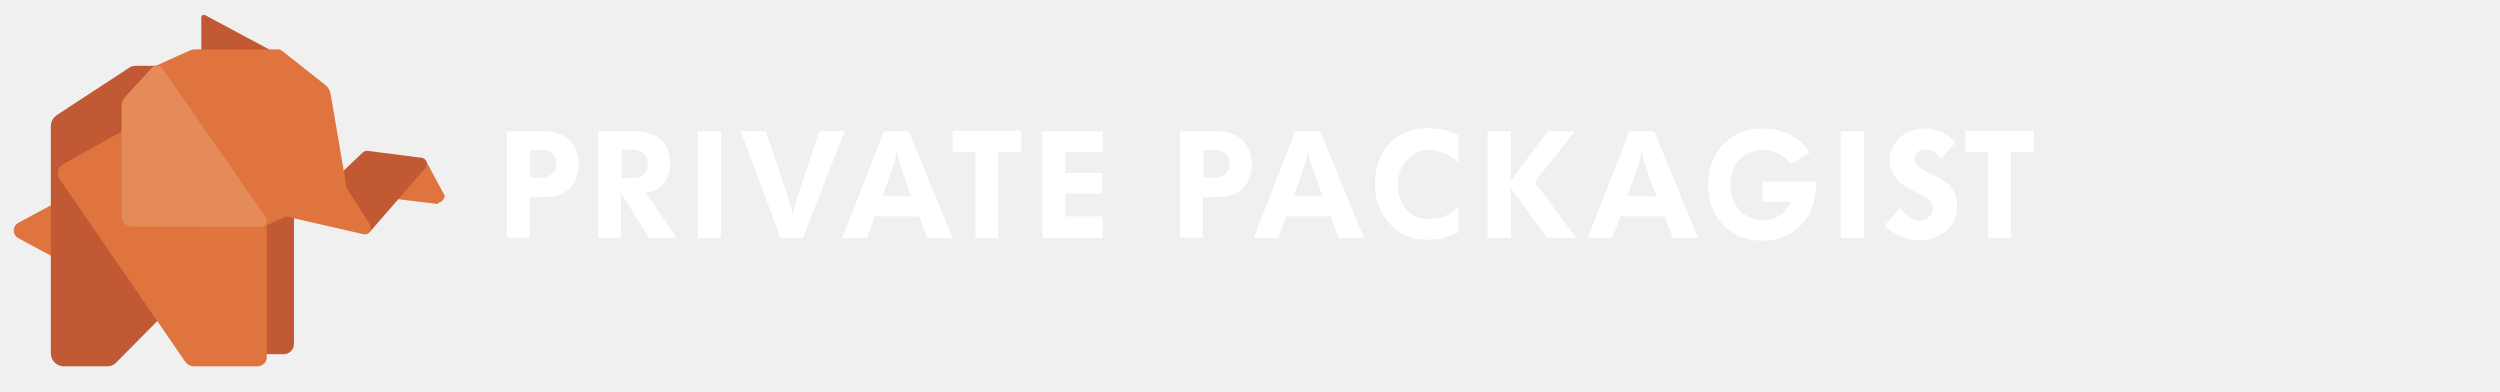
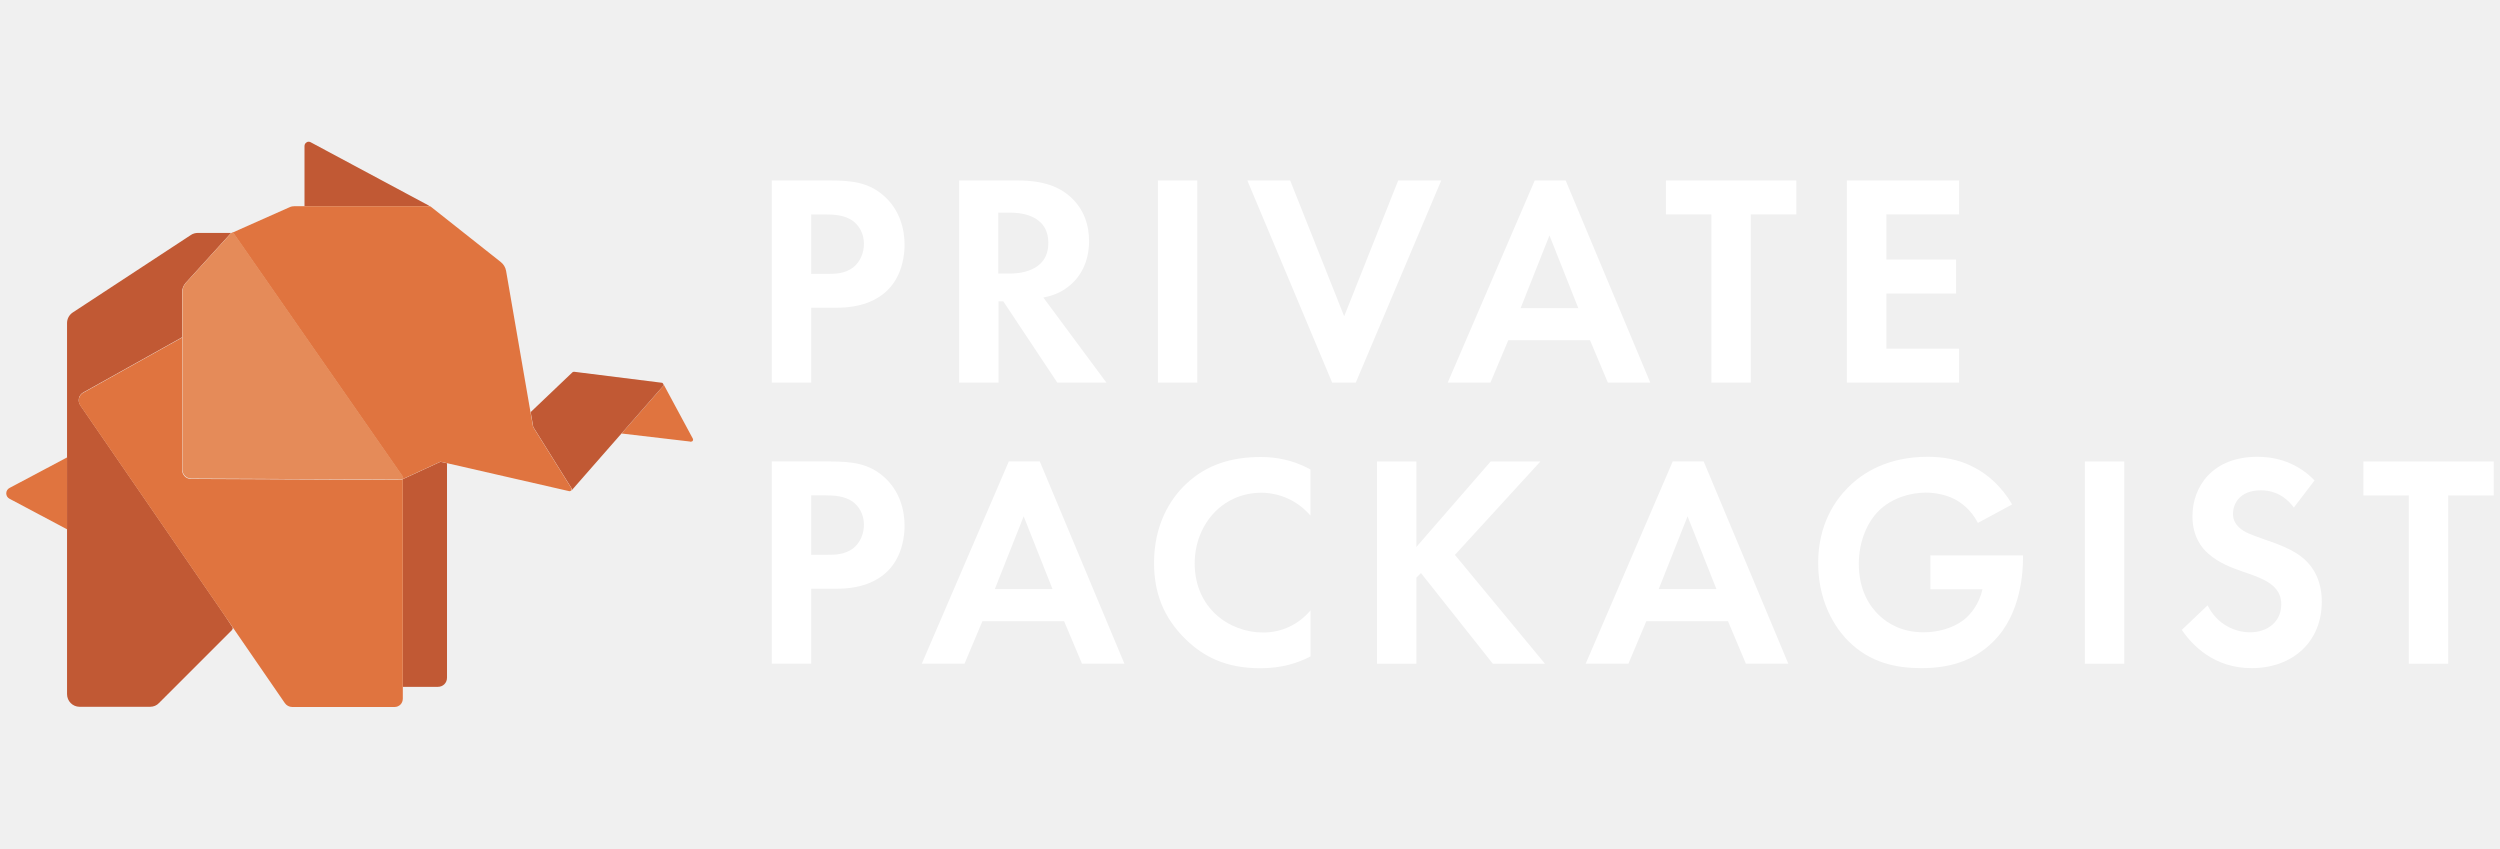
- <svg xmlns="http://www.w3.org/2000/svg" version="1.1" id="Layer_1" x="0px" y="0px" viewBox="0 0 780 122" style="enable-background:new 0 0 780 122;" xml:space="preserve">
-   <defs id="defs287" />
-   <style type="text/css" id="style224">
- 	.st0{fill:#E0743F;stroke:#E0743F;stroke-width:2.934;stroke-linecap:round;stroke-linejoin:round;stroke-miterlimit:10;}
- 	.st1{fill:#C15934;stroke:#C15934;stroke-width:2.934;stroke-linecap:round;stroke-linejoin:round;stroke-miterlimit:10;}
- 	.st2{fill:#C15934;}
- 	.st3{fill:#E58B59;stroke:#E58B59;stroke-width:2.934;stroke-linecap:round;stroke-linejoin:round;stroke-miterlimit:10;}
- 	.st4{fill:#fff;}
- </style>
-   <g id="g248" transform="matrix(1.346434,0,0,1.346434,-22.01681,-18.83133)">
-     <path class="st0" d="m 29.5,62.5 -8.2,4.4 c -0.4,0.2 -0.4,0.8 0,1 l 8.2,4.4 c 0.4,0.2 0.9,-0.1 0.9,-0.5 V 63 c 0,-0.4 -0.5,-0.7 -0.9,-0.5 z" id="path226" />
-     <path class="st1" d="M 82,94.6 H 76.7 V 65.2 l 5.6,-2.6 0.7,0.2 v 30.9 c 0,0.5 -0.4,0.9 -1,0.9 z" id="path228" />
-     <path class="st0" d="m 108,58.6 5.8,-6.6 c 0,0 4.2,7.9 4.2,7.8 z" id="path230" />
-     <path class="st1" d="m 46.3,37.7 c -0.2,0.3 -0.4,0.6 -0.4,1 v 5.8 c 0,0.5 -0.3,1.1 -0.8,1.3 L 32.3,53 c -0.8,0.4 -1,1.4 -0.5,2.1 L 52.6,86.5 42.2,97 c -0.3,0.3 -0.6,0.4 -1.1,0.4 h -10 c -0.8,0 -1.5,-0.7 -1.5,-1.5 V 43.2 c 0,-0.5 0.2,-1 0.7,-1.3 l 16.8,-11 c 0.2,-0.2 0.5,-0.2 0.8,-0.2 h 4.9 z" id="path232" />
-     <path class="st0" d="M 76.7,96.6 V 65.2 L 46.9,65.1 c -0.5,0 -1,-0.4 -1,-1 V 45.4 l -14.2,7.9 c -0.5,0.3 -0.6,0.9 -0.3,1.4 L 60.5,97 c 0.2,0.3 0.5,0.4 0.8,0.4 h 14.5 c 0.6,0.1 1,-0.3 0.9,-0.8 z" id="path234" />
-     <g id="g240">
-       <path class="st2" d="m 63.6,27.3 c -0.2,0 -0.3,-0.1 -0.3,-0.3 v -9 c 0,-0.1 0.1,-0.2 0.1,-0.3 0.1,0 0.1,0 0.2,0 0,0 0.1,0 0.1,0 l 16.8,9 c 0.1,0.1 0.2,0.2 0.1,0.3 0,0.1 -0.1,0.2 -0.3,0.2 0.1,0.1 -16.7,0.1 -16.7,0.1 z" id="path236" />
-       <path class="st2" d="m 63.6,18 16.8,9 H 63.6 v -9 m 0,-0.6 c -0.1,0 -0.2,0 -0.3,0.1 C 63.1,17.6 63,17.8 63,18 v 9 c 0,0.3 0.3,0.6 0.6,0.6 h 16.8 c 0.3,0 0.5,-0.2 0.6,-0.4 0.1,-0.2 -0.1,-0.5 -0.3,-0.7 l -16.8,-9 c -0.1,0 -0.2,-0.1 -0.3,-0.1 z" id="path238" />
-     </g>
-     <polygon class="st1" points="113.8,52 100.9,66.8 95.3,58.1 95,56.5 101.4,50.4 " id="polygon242" />
-     <path class="st0" d="M 82.4,62.6 76.8,65.2 52.8,30.7 61,27 c 0.2,-0.1 0.4,-0.1 0.7,-0.1 h 19.1 l 10,7.9 c 0.4,0.3 0.6,0.7 0.7,1.1 l 3.8,22.2 5.5,8.7 z" id="path244" />
-     <path class="st3" d="m 46.9,65 29.8,0.1 -24,-34.5 -6.4,7 C 46.1,38 46,38.4 46,38.8 V 64 c 0,0.6 0.4,1 0.9,1 z" id="path246" />
-   </g>
-   <g id="g282" transform="matrix(1.427728,0,0,1.427728,-32.73728,-29.56748)">
-     <path class="st4" d="m 140,49.4 c 0.7,0 1.3,0 1.9,0 2.5,0.1 4.7,0.7 6.2,2.9 0.5,0.7 1.3,2.1 1.3,4.4 0,1.1 -0.2,3.4 -2.1,5.3 -1.9,1.8 -4.4,1.8 -6.9,1.8 h -1.7 v 8.8 h -5 V 49.4 Z m -1.2,10.1 h 2 c 0.6,0 1.1,0 1.7,-0.2 1.8,-0.5 2,-2.1 2,-2.8 0,-2 -1.3,-2.7 -2,-2.9 -0.4,-0.1 -0.8,-0.1 -1.6,-0.1 h -2.1 z" id="path250" />
-     <path class="st4" d="m 160.1,49.4 c 0.6,0 1.2,0 1.8,0 2.5,0.1 5,0.7 6.4,3 1,1.6 1.1,3.3 1.1,3.9 0,2.1 -0.8,4.4 -2.7,5.6 -0.7,0.4 -1.1,0.6 -2.6,0.9 l 6.7,9.9 h -6 l -6.2,-9.8 v 9.8 h -4.9 V 49.4 Z m -1.3,10.2 h 1.8 c 1.4,0 2.7,-0.1 3.5,-1.5 0.2,-0.3 0.4,-0.8 0.4,-1.7 0,-0.3 0,-1.2 -0.7,-1.9 -0.9,-1 -2.1,-1.1 -3.3,-1.1 h -1.7 z" id="path252" />
-     <path class="st4" d="m 180.5,72.7 h -5.1 V 49.4 h 5.1 z" id="path254" />
-     <path class="st4" d="m 190.3,49.4 4.5,13.4 c 0.3,1 0.6,2 0.9,3.1 0.2,0.6 0.3,1.2 0.4,1.8 0.4,-1.4 0.7,-2.7 1.1,-4 0.3,-0.9 0.6,-1.8 0.9,-2.7 L 202,49.4 h 5.5 l -9.1,23.3 h -4.9 l -8.7,-23.3 z" id="path256" />
-     <path class="st4" d="m 221.5,49.4 9.6,23.3 h -5.5 L 223.8,68 h -9.7 l -1.7,4.7 H 207 l 9.1,-23.3 z m 0.6,14.2 c -0.6,-1.6 -1.2,-3.2 -1.7,-4.7 -1.1,-3 -1.3,-3.8 -1.5,-5.4 -0.1,0.5 -0.1,1 -0.2,1.4 -0.3,1.1 -0.9,3 -1.3,4.1 -0.5,1.5 -1.1,3 -1.6,4.6 z" id="path258" />
-     <path class="st4" d="m 246.1,49.4 v 4.5 h -5 v 18.8 h -5 V 53.9 h -5 v -4.6 h 15 z" id="path260" />
-     <path class="st4" d="m 263.9,49.4 v 4.5 h -8.2 v 4.6 h 8 V 63 h -8 v 5 h 8.2 v 4.7 H 250.7 V 49.4 Z" id="path262" />
-     <path class="st4" d="m 287.1,49.4 c 0.7,0 1.3,0 1.9,0 2.5,0.1 4.7,0.7 6.2,2.9 0.5,0.7 1.3,2.1 1.3,4.4 0,1.1 -0.2,3.4 -2.1,5.3 -1.9,1.8 -4.4,1.8 -6.9,1.8 h -1.7 v 8.8 h -5 V 49.4 Z m -1.2,10.1 h 2 c 0.6,0 1.1,0 1.7,-0.2 1.8,-0.5 2,-2.1 2,-2.8 0,-2 -1.3,-2.7 -2,-2.9 -0.4,-0.1 -0.8,-0.1 -1.6,-0.1 h -2.1 z" id="path264" />
-     <path class="st4" d="m 311.4,49.4 9.6,23.3 h -5.5 L 313.7,68 H 304 l -1.7,4.7 h -5.4 L 306,49.4 Z m 0.6,14.2 c -0.6,-1.6 -1.2,-3.2 -1.7,-4.7 -1.1,-3 -1.3,-3.8 -1.5,-5.4 -0.1,0.5 -0.1,1 -0.2,1.4 -0.3,1.1 -0.9,3 -1.3,4.1 -0.5,1.5 -1.1,3 -1.6,4.6 z" id="path266" />
-     <path class="st4" d="m 341.5,56.1 c -0.8,-0.7 -3,-2.6 -6.2,-2.6 -0.6,0 -1.9,0 -3.3,0.8 -1.4,0.8 -3.6,2.9 -3.6,6.9 0,0.5 0,1.6 0.5,2.9 0.5,1.6 2.1,4.5 6.5,4.5 0.3,0 0.9,0 1.8,-0.2 0.6,-0.1 2.1,-0.6 3.2,-1.4 0.4,-0.3 0.8,-0.6 1.2,-0.9 v 5.4 c -1.1,0.4 -3.4,1.6 -6.7,1.6 -1.2,0 -4.6,-0.1 -7.3,-2.5 -1.5,-1.3 -4.2,-4.4 -4.2,-9.7 0,-2.1 0.5,-4.5 1.4,-6.4 0.3,-0.5 0.7,-1.3 1.7,-2.3 1.1,-1.2 2.4,-2.2 3.9,-2.7 1.9,-0.7 3.8,-0.8 4.4,-0.8 0.8,0 2.9,0.1 5,0.8 0.6,0.2 1.3,0.5 1.8,0.8 v 5.8 z" id="path268" />
-     <path class="st4" d="m 353.3,59.9 7.8,-10.5 h 6 l -8.8,11.1 9.1,12.2 H 361 L 353.1,61.8 V 72.7 H 348 V 49.4 h 5.1 v 10.5 z" id="path270" />
-     <path class="st4" d="m 384.4,49.4 9.6,23.3 h -5.5 L 386.7,68 H 377 l -1.7,4.7 h -5.4 L 379,49.4 Z m 0.5,14.2 c -0.6,-1.6 -1.2,-3.2 -1.7,-4.7 -1.1,-3 -1.3,-3.8 -1.5,-5.4 -0.1,0.5 -0.1,1 -0.2,1.4 -0.3,1.1 -0.9,3 -1.3,4.1 -0.5,1.5 -1.1,3 -1.6,4.6 z" id="path272" />
-     <path class="st4" d="m 414.3,56.5 c -0.2,-0.2 -0.4,-0.6 -0.9,-1 -0.8,-0.7 -2.5,-2 -5.3,-2 -1.7,0 -3.1,0.5 -4.5,1.6 -2.4,2 -2.5,4.8 -2.5,5.9 0,0.8 0,2.8 1.3,4.8 0.7,1 2.4,3 5.8,3 2.9,0 4.5,-1.5 5.1,-2.3 0.4,-0.6 0.7,-1.2 1,-1.7 h -6.2 v -4.4 h 11.7 c 0,1.3 0.1,5 -2.3,8.3 -3.1,4.3 -7.8,4.6 -9.5,4.6 -0.9,0 -2,-0.1 -2.8,-0.3 -1.6,-0.3 -4.6,-1.2 -6.9,-4.6 -0.9,-1.3 -2.1,-3.5 -2.1,-7.3 0,-1.6 0.2,-2.6 0.3,-3.2 0.2,-0.9 0.9,-3.3 2.7,-5.3 0.3,-0.3 0.9,-0.9 1.7,-1.6 2.1,-1.6 4.6,-2.2 7.3,-2.2 3.6,0 5.8,1.2 7,2 1.1,0.7 1.8,1.5 2.1,1.8 0.5,0.6 0.7,0.9 1.1,1.5 z" id="path274" />
-     <path class="st4" d="m 430.3,72.7 h -5.1 V 49.4 h 5.1 z" id="path276" />
-     <path class="st4" d="m 447.1,55.5 c -0.3,-0.4 -1.5,-2.2 -3.4,-2.2 -1.3,0 -2.4,0.8 -2.4,2.1 0,1.8 2.2,2.6 3.3,3.2 2.2,1 2.9,1.4 3.8,2.1 0.9,0.8 2.2,2.2 2.2,5 0,2.9 -1.4,4.6 -2.2,5.3 -0.2,0.2 -0.8,0.8 -1.7,1.2 -1.7,0.9 -3.6,1 -4.3,1 -0.5,0 -2.3,-0.1 -3.9,-0.7 -1.8,-0.7 -3.3,-2.2 -3.7,-2.6 l 3.4,-3.7 c 1.1,1.2 2.4,2.7 4.3,2.7 1.5,0 2.8,-1.1 2.8,-2.7 0,-0.5 -0.1,-0.9 -0.4,-1.3 -0.6,-1 -2.1,-1.6 -3,-2 -1.2,-0.6 -2.3,-1.2 -3.4,-2 -0.8,-0.7 -2.6,-2.3 -2.6,-5.2 0,-1.9 0.8,-3.2 1.2,-3.8 2,-2.9 5.3,-3.1 6.4,-3.1 0.5,0 2.2,0.1 3.8,0.8 1.5,0.7 2.5,1.9 2.9,2.3 z" id="path278" />
-     <path class="st4" d="m 467.4,49.4 v 4.5 h -5 v 18.8 h -5 V 53.9 h -5 v -4.6 h 15 z" id="path280" />
-   </g>
+ <svg xmlns="http://www.w3.org/2000/svg" id="Logos_colored" viewBox="0 0 278.51 94.55" version="1.1">
+   <defs id="defs70">
+     <style id="style68">.cls-1{fill:#e0743f;}.cls-2{fill:#c15934;}.cls-3{fill:#e58b59;}.cls-4{fill:#fff;}</style>
+   </defs>
+   <path class="cls-1" d="m 7.469,50.947 v 8.019 L 1.068,55.567 C 0.836,55.451 0.696,55.218 0.696,54.962 c 0,-0.256 0.14,-0.489 0.372,-0.605 l 6.401,-3.398 z" id="path72" style="stroke-width:1.164" />
+   <path class="cls-2" d="m 49.798,51.599 v 23.905 c 0,0.57 -0.442,1.013 -1.013,1.013 H 44.875 V 53.379 l 4.19,-1.932 0.733,0.163 z" id="path74" style="stroke-width:1.164" />
+   <path class="cls-1" d="m 77.066,49.178 c 0,0 -0.081,0.035 -0.116,0.035 -0.023,0 -0.047,0 -0.07,-0.023 l -7.635,-0.896 4.632,-5.284 c 0,0 0.058,-0.116 0.058,-0.175 0.896,1.676 3.107,5.761 3.235,6.005 0,0.012 0.012,0.023 0.023,0.047 0.047,0.116 0,0.244 -0.116,0.303 z" id="path76" style="stroke-width:1.164" />
+   <path class="cls-2" d="M 25.858,70.173 17.711,78.32 C 17.467,78.588 17.106,78.739 16.722,78.739 H 8.866 c -0.768,0 -1.397,-0.628 -1.397,-1.408 V 35.992 c 0,-0.477 0.233,-0.908 0.628,-1.175 L 21.261,26.181 c 0.221,-0.151 0.5,-0.233 0.78,-0.233 h 3.817 c 0,0 0,0 0.012,0 -0.012,0 -0.023,0 -0.035,0 -0.058,0 -0.116,0.023 -0.151,0.07 l -5.004,5.505 c -0.256,0.291 -0.396,0.663 -0.396,1.024 v 5.028 L 9.273,43.72 c -0.244,0.14 -0.419,0.361 -0.477,0.628 -0.07,0.279 -0.012,0.57 0.151,0.803 l 16.014,23.3 0.931,1.408 c 0.058,0.093 0.047,0.209 -0.035,0.291 z" id="path78" style="stroke-width:1.164" />
+   <path class="cls-1" d="m 44.875,53.368 v 24.452 c 0,0.244 -0.081,0.477 -0.244,0.652 -0.175,0.186 -0.419,0.291 -0.675,0.291 H 32.561 c -0.326,0 -0.64,-0.163 -0.826,-0.431 L 24.962,68.486 8.947,45.186 C 8.784,44.942 8.738,44.651 8.796,44.383 8.866,44.115 9.029,43.882 9.273,43.754 L 20.283,37.609 v 14.734 c 0,0.559 0.442,1.013 0.989,1.013 l 23.137,0.105 h 0.244 c 0,0 0,0 0,0 0.012,0 0.035,0 0.047,0 0.012,0 0.035,0 0.047,-0.012 0,0 0.012,0 0.023,0 l 0.093,-0.047 z" id="path80" style="stroke-width:1.164" />
+   <path class="cls-1" d="m 44.875,53.298 v 0.07 l -0.093,0.047 c 0,0 0.07,-0.058 0.081,-0.093 0,0 0,-0.012 0,-0.023 z" id="path82" style="stroke-width:1.164" />
+   <path class="cls-2" d="M 47.842,22.969 H 33.923 v -6.704 c 0,-0.163 0.081,-0.314 0.221,-0.396 0.047,-0.047 0.128,-0.081 0.221,-0.081 0.081,0 0.163,0.012 0.221,0.047 l 13.14,7.041 c 0,0 0.081,0.047 0.116,0.081 z" id="path84" style="stroke-width:1.164" />
+   <path class="cls-2" d="m 73.866,43.01 -4.632,5.284 -5.517,6.296 c 0,0 -0.058,0.058 -0.093,0.07 0.012,0 0.023,-0.023 0.035,-0.035 0.058,-0.081 0.058,-0.175 0,-0.256 l -4.248,-6.797 -0.291,-1.664 4.655,-4.434 c 0,0 0.116,-0.07 0.186,-0.058 l 9.753,1.222 c 0.081,0 0.151,0.07 0.186,0.151 0,0.023 0,0.047 0.012,0.058 0,0.058 -0.012,0.128 -0.058,0.175 z" id="path86" style="stroke-width:1.164" />
+   <path class="cls-1" d="m 63.647,54.625 c 0,0 -0.023,0.023 -0.035,0.035 -0.047,0.035 -0.093,0.058 -0.151,0.058 -0.012,0 -0.035,0 -0.047,0 l -13.617,-3.119 -0.733,-0.163 -4.295,1.979 c 0,0 0.07,-0.058 0.081,-0.093 0.047,-0.081 0.035,-0.175 -0.012,-0.244 L 44.712,52.902 26.032,26.041 c 0,0 -0.105,-0.093 -0.175,-0.093 -0.012,0 -0.023,0 -0.035,0 l 6.389,-2.84 c 0.221,-0.116 0.466,-0.14 0.628,-0.14 h 15.002 c 0,0 0.105,0.012 0.14,0.047 l 7.798,6.168 c 0.326,0.256 0.535,0.605 0.605,1.013 l 2.712,15.7 0.291,1.664 4.248,6.797 c 0.047,0.081 0.047,0.186 0,0.256 z" id="path88" style="stroke-width:1.164" />
+   <path class="cls-3" d="m 44.886,53.24 c 0,0 0,0.012 0,0.023 0,0 0,0.023 0,0.035 0,0 0,0.012 0,0.023 -0.023,0.035 -0.047,0.07 -0.081,0.093 0,0 -0.012,0 -0.023,0 -0.012,0 -0.035,0.012 -0.047,0.012 -0.012,0 -0.035,0 -0.047,0 h -0.244 c 0,0 -23.137,-0.116 -23.137,-0.116 -0.547,0 -0.989,-0.454 -0.989,-1.013 V 32.524 c 0,-0.361 0.14,-0.733 0.396,-1.024 l 5.004,-5.505 c 0,0 0.093,-0.07 0.151,-0.07 0,0 0.023,0 0.035,0 0.023,0 0.058,0 0.081,0.023 0,0 0.012,0 0.023,0.012 0,0 0.023,0.012 0.035,0.023 0,0 0.012,0.012 0.023,0.023 0,0 0,0 0.012,0.012 v 0 c 0,0 18.679,26.861 18.679,26.861 l 0.128,0.175 c 0,0 0.047,0.105 0.035,0.163 z" id="path90" style="stroke-width:1.164" />
+   <path class="cls-4" d="m 92.533,51.412 c 2.537,0 4.295,0.268 5.947,1.722 1.827,1.618 2.293,3.817 2.293,5.435 0,0.873 -0.14,3.305 -1.862,5.028 -1.245,1.245 -3.107,1.99 -5.703,1.99 h -2.84 v 8.345 H 85.981 V 51.401 h 6.552 z m -2.165,10.393 h 1.792 c 0.85,0 1.92,0 2.875,-0.71 0.815,-0.64 1.21,-1.653 1.21,-2.63 0,-1.245 -0.605,-2.095 -1.245,-2.572 -0.908,-0.64 -2.06,-0.71 -3.107,-0.71 h -1.525 z" id="path92" style="stroke-width:1.164" />
+   <path class="cls-4" d="m 118.533,69.207 h -9.089 l -1.99,4.725 h -4.76 l 9.695,-22.532 h 3.445 l 9.427,22.532 h -4.725 l -1.99,-4.725 z m -1.28,-3.585 -3.212,-8.1 -3.212,8.1 h 6.413 z" id="path94" style="stroke-width:1.164" />
+   <path class="cls-4" d="m 145.988,73.129 c -1.35,0.71 -3.142,1.315 -5.575,1.315 -3.945,0 -6.354,-1.35 -8.24,-3.142 -2.595,-2.502 -3.608,-5.307 -3.608,-8.612 0,-4.085 1.688,-7.03 3.608,-8.81 2.258,-2.13 5.063,-2.968 8.275,-2.968 1.583,0 3.48,0.268 5.54,1.385 v 5.132 c -2.06,-2.363 -4.632,-2.537 -5.435,-2.537 -4.527,0 -7.46,3.713 -7.46,7.867 0,4.993 3.852,7.705 7.635,7.705 2.095,0 3.945,-0.908 5.272,-2.467 v 5.132 z" id="path96" style="stroke-width:1.164" />
+   <path class="cls-4" d="m 157.789,60.932 8.275,-9.52 h 5.54 l -9.52,10.405 10.032,12.127 h -5.807 l -8.007,-10.102 -0.512,0.512 v 9.59 h -4.388 V 51.412 h 4.388 z" id="path98" style="stroke-width:1.164" />
+   <path class="cls-4" d="m 192.494,69.207 h -9.089 l -1.99,4.725 h -4.76 l 9.695,-22.532 h 3.445 l 9.427,22.532 h -4.725 l -1.99,-4.725 z m -1.28,-3.585 -3.212,-8.1 -3.212,8.1 h 6.413 z" id="path100" style="stroke-width:1.164" />
+   <path class="cls-4" d="m 215.037,61.875 h 10.335 v 0.268 c 0,1.525 -0.198,6.25 -3.305,9.322 -2.328,2.328 -5.202,2.968 -8.007,2.968 -2.805,0 -5.703,-0.57 -8.17,-3.038 -0.78,-0.78 -3.34,-3.619 -3.34,-8.682 0,-4.353 1.955,-7.03 3.305,-8.38 1.688,-1.722 4.527,-3.445 8.88,-3.445 1.688,0 3.48,0.268 5.202,1.187 1.455,0.745 3.038,2.095 4.225,4.12 l -3.817,2.06 c -0.78,-1.525 -1.92,-2.293 -2.63,-2.665 -0.943,-0.477 -2.13,-0.71 -3.177,-0.71 -1.792,0 -3.817,0.64 -5.202,1.99 -1.28,1.245 -2.258,3.41 -2.258,5.947 0,3.003 1.28,4.795 2.235,5.703 1.013,0.978 2.595,1.92 4.993,1.92 1.49,0 3.177,-0.407 4.423,-1.35 0.873,-0.675 1.757,-1.827 2.13,-3.445 h -5.807 v -3.782 z" id="path102" style="stroke-width:1.164" />
+   <path class="cls-4" d="m 236.65,51.412 v 22.532 h -4.388 V 51.412 Z" id="path104" style="stroke-width:1.164" />
+   <path class="cls-4" d="m 255.55,56.545 c -1.315,-1.757 -2.875,-1.92 -3.678,-1.92 -2.363,0 -3.107,1.49 -3.107,2.63 0,0.535 0.175,1.047 0.71,1.525 0.535,0.512 1.28,0.78 2.7,1.28 1.757,0.605 3.41,1.21 4.562,2.258 1.013,0.908 1.92,2.432 1.92,4.725 0,4.388 -3.177,7.39 -7.833,7.39 -4.155,0 -6.587,-2.537 -7.763,-4.26 l 2.875,-2.735 c 1.082,2.2 3.142,3.003 4.725,3.003 1.99,0 3.48,-1.21 3.48,-3.107 0,-0.815 -0.268,-1.455 -0.873,-2.025 -0.85,-0.78 -2.2,-1.21 -3.48,-1.653 -1.187,-0.407 -2.595,-0.943 -3.748,-1.955 -0.745,-0.64 -1.792,-1.897 -1.792,-4.19 0,-3.305 2.235,-6.622 7.227,-6.622 1.42,0 4.085,0.268 6.378,2.63 l -2.293,3.003 z" id="path106" style="stroke-width:1.164" />
+   <path class="cls-4" d="m 272.74,55.195 v 18.749 h -4.388 V 55.195 h -5.063 v -3.782 h 14.525 v 3.782 h -5.063 z" id="path108" style="stroke-width:1.164" />
+   <path class="cls-4" d="m 92.533,20.106 c 2.537,0 4.295,0.268 5.947,1.722 1.827,1.618 2.293,3.817 2.293,5.435 0,0.873 -0.14,3.305 -1.862,5.028 -1.245,1.245 -3.107,1.99 -5.703,1.99 H 90.369 V 42.626 H 85.981 V 20.106 Z m -2.165,10.405 h 1.792 c 0.85,0 1.92,0 2.875,-0.71 0.815,-0.64 1.21,-1.653 1.21,-2.63 0,-1.245 -0.605,-2.095 -1.245,-2.572 -0.908,-0.64 -2.06,-0.71 -3.107,-0.71 h -1.525 z" id="path110" style="stroke-width:1.164" />
+   <path class="cls-4" d="m 113.354,20.106 c 3.107,0 4.69,0.815 5.738,1.688 1.722,1.455 2.235,3.375 2.235,5.063 0,2.2 -0.873,4.12 -2.63,5.307 -0.57,0.407 -1.385,0.78 -2.467,0.978 l 7.029,9.485 h -5.47 l -6.017,-9.055 h -0.535 V 42.626 H 106.848 V 20.106 h 6.517 z m -2.13,10.37 h 1.245 c 0.85,0 4.318,-0.105 4.318,-3.41 0,-3.305 -3.445,-3.375 -4.26,-3.375 h -1.315 v 6.785 z" id="path112" style="stroke-width:1.164" />
+   <path class="cls-4" d="M 133.383,20.106 V 42.626 h -4.388 V 20.106 Z" id="path114" style="stroke-width:1.164" />
+   <path class="cls-4" d="m 143.73,20.106 6.017,15.13 6.017,-15.13 h 4.795 l -9.52,22.52 h -2.63 l -9.45,-22.52 h 4.795 z" id="path116" style="stroke-width:1.164" />
+   <path class="cls-4" d="m 177.12,37.9 h -9.089 l -1.99,4.725 h -4.76 l 9.695,-22.52 h 3.445 l 9.427,22.52 h -4.725 l -1.99,-4.725 z m -1.292,-3.573 -3.212,-8.1 -3.212,8.1 h 6.413 z" id="path118" style="stroke-width:1.164" />
+   <path class="cls-4" d="M 195.043,23.888 V 42.626 h -4.388 V 23.888 h -5.063 v -3.782 h 14.525 v 3.782 h -5.063 z" id="path120" style="stroke-width:1.164" />
+   <path class="cls-4" d="m 218.25,23.888 h -8.1 v 5.028 h 7.763 v 3.782 h -7.763 v 6.145 h 8.1 v 3.782 H 205.75 V 20.106 h 12.499 z" id="path122" style="stroke-width:1.164" />
</svg>
